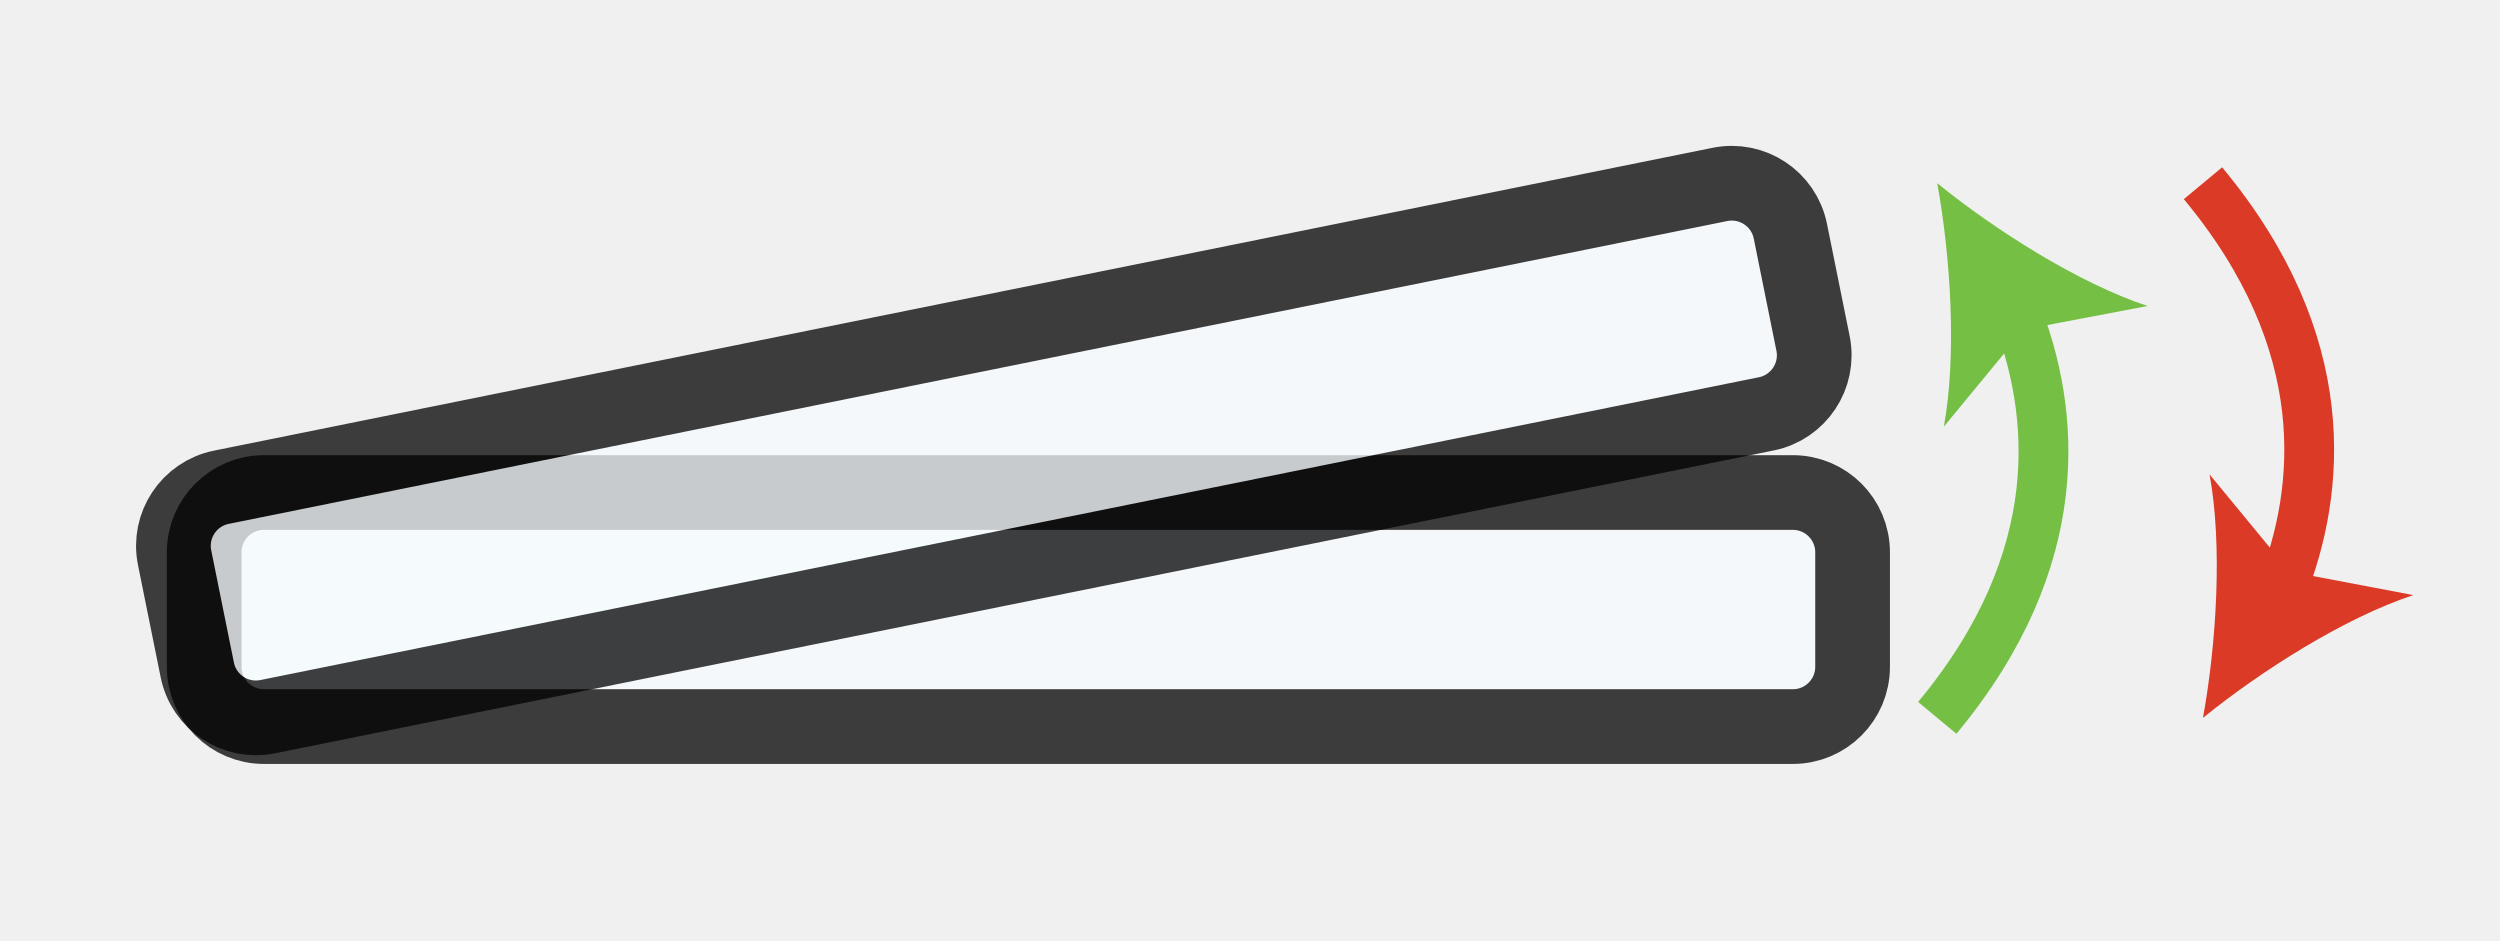
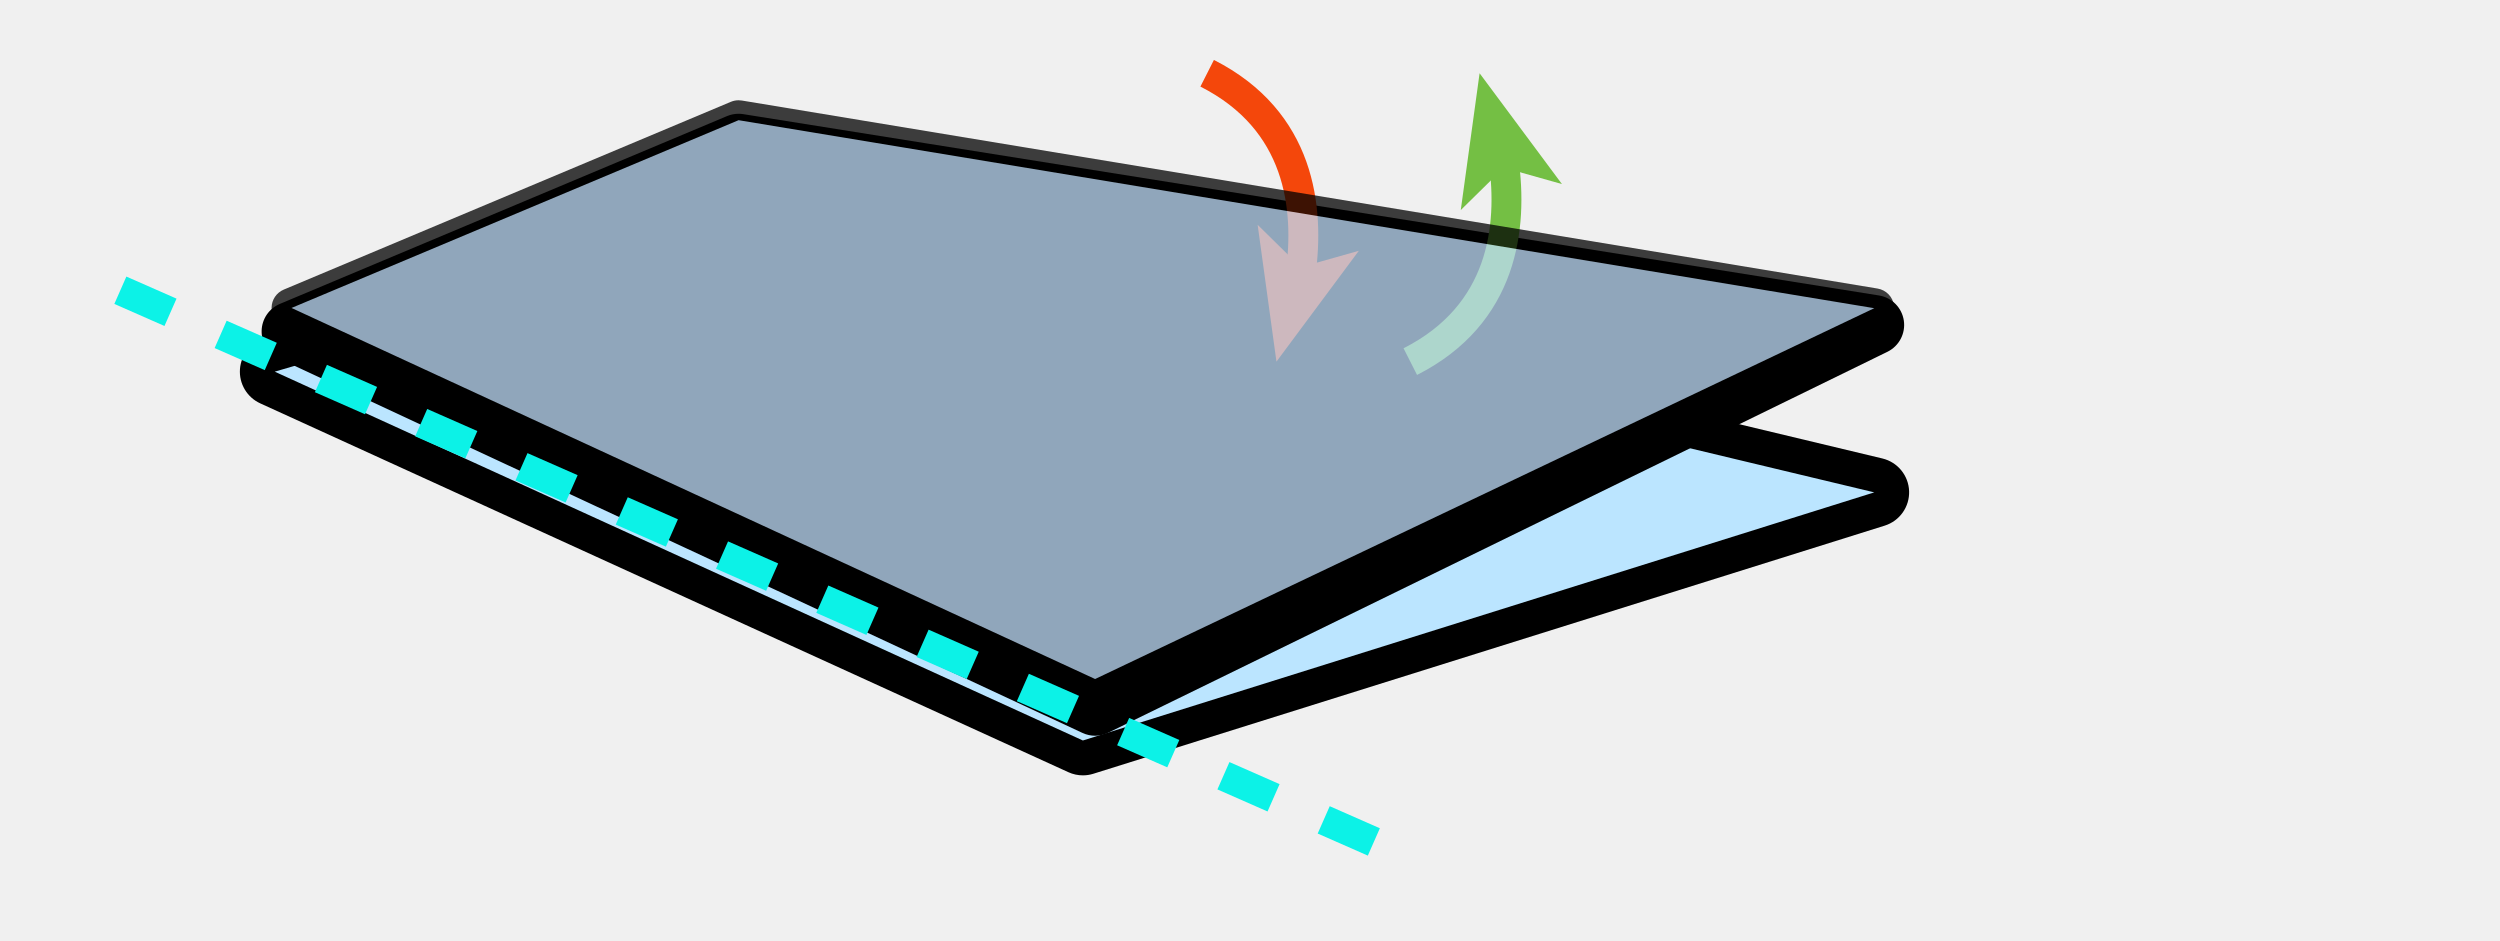
<svg xmlns="http://www.w3.org/2000/svg" version="1.1" x="0px" y="0px" width="502px" height="188.898px" viewBox="0 0 502 188.898" enable-background="new 0 0 502 188.898" xml:space="preserve">
  <g id="Layer_1" display="none">
-     <path display="inline" opacity="0.75" fill="#FFFFFF" stroke="#000000" stroke-width="6" stroke-miterlimit="10" d="   M487.889,137.787c0,6.627-5.373,12-12,12h-538.5c-6.627,0-12-5.373-12-12v-30.167c0-6.627,5.373-12,12-12h538.5   c6.627,0,12,5.373,12,12V137.787z" />
-     <path display="inline" opacity="0.75" fill="#FFFFFF" stroke="#000000" stroke-width="6" stroke-miterlimit="10" d="   M478.763,50.056c2.05,6.302-1.398,13.074-7.7,15.123L-41.032,231.738c-6.302,2.05-13.073-1.397-15.123-7.7l-9.331-28.687   c-2.05-6.303,1.397-13.074,7.7-15.123L454.309,13.669c6.303-2.05,13.073,1.397,15.123,7.7L478.763,50.056z" />
-     <g display="inline">
-       <g>
-         <path fill="none" stroke="#74BF44" stroke-width="15" stroke-miterlimit="10" d="M-123.09,162.653     c-12.408-32.927-17.906-83.064,33.201-126.631" />
+     <g id="Layer_1_1_">
+       <path display="inline" opacity="0.75" fill="#FFFFFF" stroke="#000000" stroke-width="6" stroke-miterlimit="10" enable-background="new    " d="    M487.889,137.787c0,6.627-5.373,12-12,12h-538.5c-6.627,0-12-5.373-12-12V107.62c0-6.627,5.373-12,12-12h538.5    c6.627,0,12,5.373,12,12V137.787z" />
+       <path display="inline" opacity="0.75" fill="#FFFFFF" stroke="#000000" stroke-width="6" stroke-miterlimit="10" enable-background="new    " d="    M478.763,50.056c2.05,6.302-1.397,13.073-7.7,15.123L-41.032,231.738c-6.302,2.05-13.073-1.397-15.123-7.7l-9.331-28.687    c-2.05-6.304,1.397-13.074,7.7-15.123l512.095-166.56c6.304-2.05,13.073,1.397,15.123,7.7L478.763,50.056z" />
+       <g display="inline">
        <g>
-           <path fill="#74BF44" d="M-103.778,198.522c-2.568-20.284-2.819-46.983,1.751-66.001l-23.082,25.151l-33.825,4.563      C-140.715,169.354-118.949,184.819-103.778,198.522z" />
+           <path fill="none" stroke="#74BF44" stroke-width="15" stroke-miterlimit="10" d="M-123.09,162.653      c-12.408-32.927-17.906-83.064,33.201-126.631" />
+           <g>
+             <path fill="#74BF44" d="M-103.778,198.522c-2.568-20.284-2.819-46.983,1.751-66.001l-23.082,25.15l-33.825,4.563       C-140.715,169.354-118.949,184.819-103.778,198.522z" />
+           </g>
+         </g>
+       </g>
+       <g display="inline">
+         <g>
+           <path fill="none" stroke="#74BF44" stroke-width="15" stroke-miterlimit="10" d="M541.199,71.891      c12.408,32.927,17.906,83.063-33.201,126.631" />
+           <g>
+             <path fill="#74BF44" d="M521.887,36.022c2.568,20.284,2.819,46.982-1.751,66.001l23.082-25.152l33.824-4.563       C558.824,65.189,537.059,49.725,521.887,36.022z" />
+           </g>
        </g>
      </g>
    </g>
-     <g display="inline">
+     <g id="Layer_2" display="inline">
+       <path opacity="0.75" fill="#F5FBFE" stroke="#000000" stroke-width="15" stroke-miterlimit="10" enable-background="new    " d="    M372,133.898c0,6.627-5.373,12-12,12H53c-6.627,0-12-5.373-12-12v-23c0-6.627,5.373-12,12-12h307c6.627,0,12,5.373,12,12V133.898z    " />
+       <path opacity="0.75" fill="#F5FBFE" stroke="#000000" stroke-width="15" stroke-miterlimit="10" enable-background="new    " d="    M364.058,68.962c1.313,6.496-2.89,12.827-9.385,14.14L53.755,143.908c-6.496,1.313-12.826-2.889-14.139-9.385l-4.556-22.544    c-1.313-6.496,2.889-12.827,9.385-14.14l300.918-60.807c6.496-1.313,12.826,2.889,14.14,9.385L364.058,68.962z" />
      <g>
-         <path fill="none" stroke="#74BF44" stroke-width="15" stroke-miterlimit="10" d="M541.199,71.891     c12.408,32.927,17.906,83.064-33.201,126.631" />
        <g>
-           <path fill="#74BF44" d="M521.887,36.022c2.568,20.284,2.819,46.983-1.751,66.001l23.082-25.152l33.824-4.563      C558.824,65.189,537.059,49.725,521.887,36.022z" />
+           <path fill="none" stroke="#74BF44" stroke-width="10" stroke-miterlimit="10" d="M404.787,62.509      c7.913,19.947,10.896,49.534-15.787,81.639" />
+           <g>
+             <path fill="#74BF44" d="M389,36.792c2.703,14.902,3.946,34.642,1.319,48.89l16.077-19.52l24.839-4.716       C417.479,56.904,400.765,46.327,389,36.792z" />
+           </g>
+         </g>
+       </g>
+       <g>
+         <g>
+           <path fill="none" stroke="#DA3A26" stroke-width="10" stroke-miterlimit="10" d="M458.145,118.431      c7.912-19.947,10.896-49.534-15.787-81.639" />
+           <g>
+             <path fill="#DA3A26" d="M442.355,144.147c11.771-9.532,28.481-20.109,42.239-24.652l-24.843-4.718L443.68,95.26       C446.308,109.509,445.063,129.248,442.355,144.147z" />
+           </g>
        </g>
      </g>
    </g>
  </g>
-   <g id="Layer_2">
-     <path opacity="0.75" fill="#F5FBFE" stroke="#000000" stroke-width="15" stroke-miterlimit="10" d="M372,133.898   c0,6.627-5.373,12-12,12H53c-6.627,0-12-5.373-12-12v-23c0-6.627,5.373-12,12-12h307c6.627,0,12,5.373,12,12V133.898z" />
-     <path opacity="0.75" fill="#F5FBFE" stroke="#000000" stroke-width="15" stroke-miterlimit="10" d="M364.058,68.962   c1.313,6.496-2.89,12.827-9.385,14.139L53.755,143.908c-6.496,1.313-12.826-2.889-14.139-9.385l-4.556-22.544   c-1.313-6.496,2.889-12.827,9.385-14.139l300.918-60.807c6.496-1.313,12.826,2.889,14.14,9.385L364.058,68.962z" />
+   <g id="Layer_2_1_">
+     <g>
+       <path fill="#BBE5FF" d="M217.443,152.192c-0.498,0-0.993-0.106-1.453-0.316L53.713,77.814c-1.33-0.607-2.143-1.977-2.038-3.435    c0.105-1.458,1.105-2.698,2.509-3.108l98.974-28.952c0.321-0.094,0.652-0.141,0.983-0.141c0.273,0,0.547,0.032,0.815,0.096    l222.213,53.19c1.531,0.367,2.629,1.71,2.684,3.284c0.054,1.573-0.949,2.989-2.451,3.46L218.49,152.032    C218.148,152.139,217.795,152.192,217.443,152.192z" />
+       <path d="M154.14,45.677l222.213,53.19l-158.911,49.824L55.166,74.63L154.14,45.677 M154.14,38.677    c-0.663,0-1.324,0.094-1.965,0.281L53.201,67.911c-2.807,0.821-4.807,3.3-5.017,6.216c-0.21,2.917,1.416,5.656,4.076,6.87    l162.277,74.063c0.92,0.42,1.912,0.632,2.906,0.632c0.705,0,1.411-0.106,2.094-0.32l158.91-49.824    c3.005-0.942,5.011-3.774,4.902-6.921s-2.305-5.833-5.366-6.566L155.77,38.87C155.234,38.741,154.687,38.677,154.14,38.677    L154.14,38.677z" />
+     </g>
+     <g>
+       <path d="M219.899,144.734c-0.433,0-0.865-0.094-1.267-0.28L57.266,69.27c-1.076-0.501-1.755-1.59-1.732-2.777    s0.743-2.249,1.838-2.708l89.772-37.705c0.369-0.155,0.764-0.234,1.162-0.234c0.158,0,0.316,0.012,0.473,0.038l228.047,36.406    c1.292,0.206,2.302,1.226,2.494,2.52c0.193,1.294-0.474,2.563-1.649,3.138l-156.455,76.482    C220.801,144.633,220.35,144.734,219.899,144.734z" />
+       <path d="M148.306,28.845l228.048,36.406l-156.455,76.482L58.533,66.551L148.306,28.845 M148.306,22.845    c-0.795,0-1.585,0.158-2.323,0.468L56.21,61.019c-2.189,0.919-3.63,3.043-3.676,5.417c-0.045,2.374,1.313,4.551,3.465,5.554    l161.366,75.184c0.804,0.375,1.669,0.562,2.534,0.562c0.902,0,1.804-0.203,2.635-0.609l156.454-76.483    c2.351-1.149,3.686-3.688,3.3-6.276c-0.387-2.588-2.405-4.627-4.988-5.039L149.251,22.921    C148.938,22.87,148.621,22.845,148.306,22.845L148.306,22.845z" />
+     </g>
    <g>
      <g>
-         <path fill="none" stroke="#74BF44" stroke-width="10" stroke-miterlimit="10" d="M404.787,62.509     c7.913,19.947,10.896,49.534-15.787,81.638" />
+         <path fill="none" stroke="#74BF44" stroke-width="6" stroke-miterlimit="10" d="M301.943,32.268     c1.837,13.301-0.031,30.851-18.756,40.341" />
        <g>
-           <path fill="#74BF44" d="M389,36.792c2.703,14.902,3.946,34.641,1.319,48.889l16.077-19.519l24.839-4.716      C417.478,56.904,400.765,46.327,389,36.792z" />
+           <polygon fill="#74BF44" points="297.102,14.706 293.323,42.177 301.969,33.67 313.64,36.963     " />
        </g>
      </g>
    </g>
    <g>
      <g>
-         <path fill="none" stroke="#DA3A26" stroke-width="10" stroke-miterlimit="10" d="M458.144,118.431     c7.913-19.947,10.896-49.534-15.787-81.638" />
+         <path fill="none" stroke="#F4470B" stroke-width="6" stroke-miterlimit="10" d="M261.152,55.053     c1.838-13.301-0.031-30.852-18.755-40.341" />
        <g>
-           <path fill="#DA3A26" d="M442.356,144.147c11.77-9.532,28.481-20.109,42.239-24.652l-24.843-4.718l-16.072-19.516      C446.308,109.509,445.063,129.248,442.356,144.147z" />
+           <polygon fill="#F4470B" points="256.312,72.615 272.852,50.359 261.178,53.652 252.535,45.145     " />
        </g>
      </g>
    </g>
+     <g opacity="0.75">
+       <path fill="#C0DDF9" d="M219.899,138.347c-0.286,0-0.572-0.062-0.838-0.185L57.695,63.654c-0.72-0.333-1.175-1.058-1.161-1.851    c0.014-0.792,0.494-1.502,1.225-1.809l89.772-37.705c0.246-0.104,0.51-0.156,0.774-0.156c0.109,0,0.218,0.009,0.327,0.027    L376.68,59.912c0.862,0.143,1.532,0.829,1.654,1.694s-0.332,1.709-1.121,2.085l-156.455,74.462    C220.487,138.283,220.193,138.347,219.899,138.347z" />
+       <path d="M148.306,24.133l228.048,37.753l-156.455,74.462L58.533,61.838L148.306,24.133 M148.306,20.133    c-0.53,0-1.057,0.105-1.549,0.312L56.984,58.15c-1.462,0.614-2.423,2.033-2.451,3.618s0.883,3.037,2.323,3.701l161.366,74.51    c0.532,0.245,1.104,0.368,1.677,0.368c0.588,0,1.175-0.13,1.719-0.389l156.454-74.461c1.578-0.751,2.486-2.44,2.242-4.17    s-1.583-3.102-3.308-3.388L148.959,20.186C148.742,20.151,148.523,20.133,148.306,20.133L148.306,20.133z" />
+     </g>
+     <line fill="none" stroke="#0CF2E7" stroke-width="6" stroke-miterlimit="10" stroke-dasharray="11" x1="24.167" y1="58.282" x2="283.188" y2="172.283" />
  </g>
</svg>
